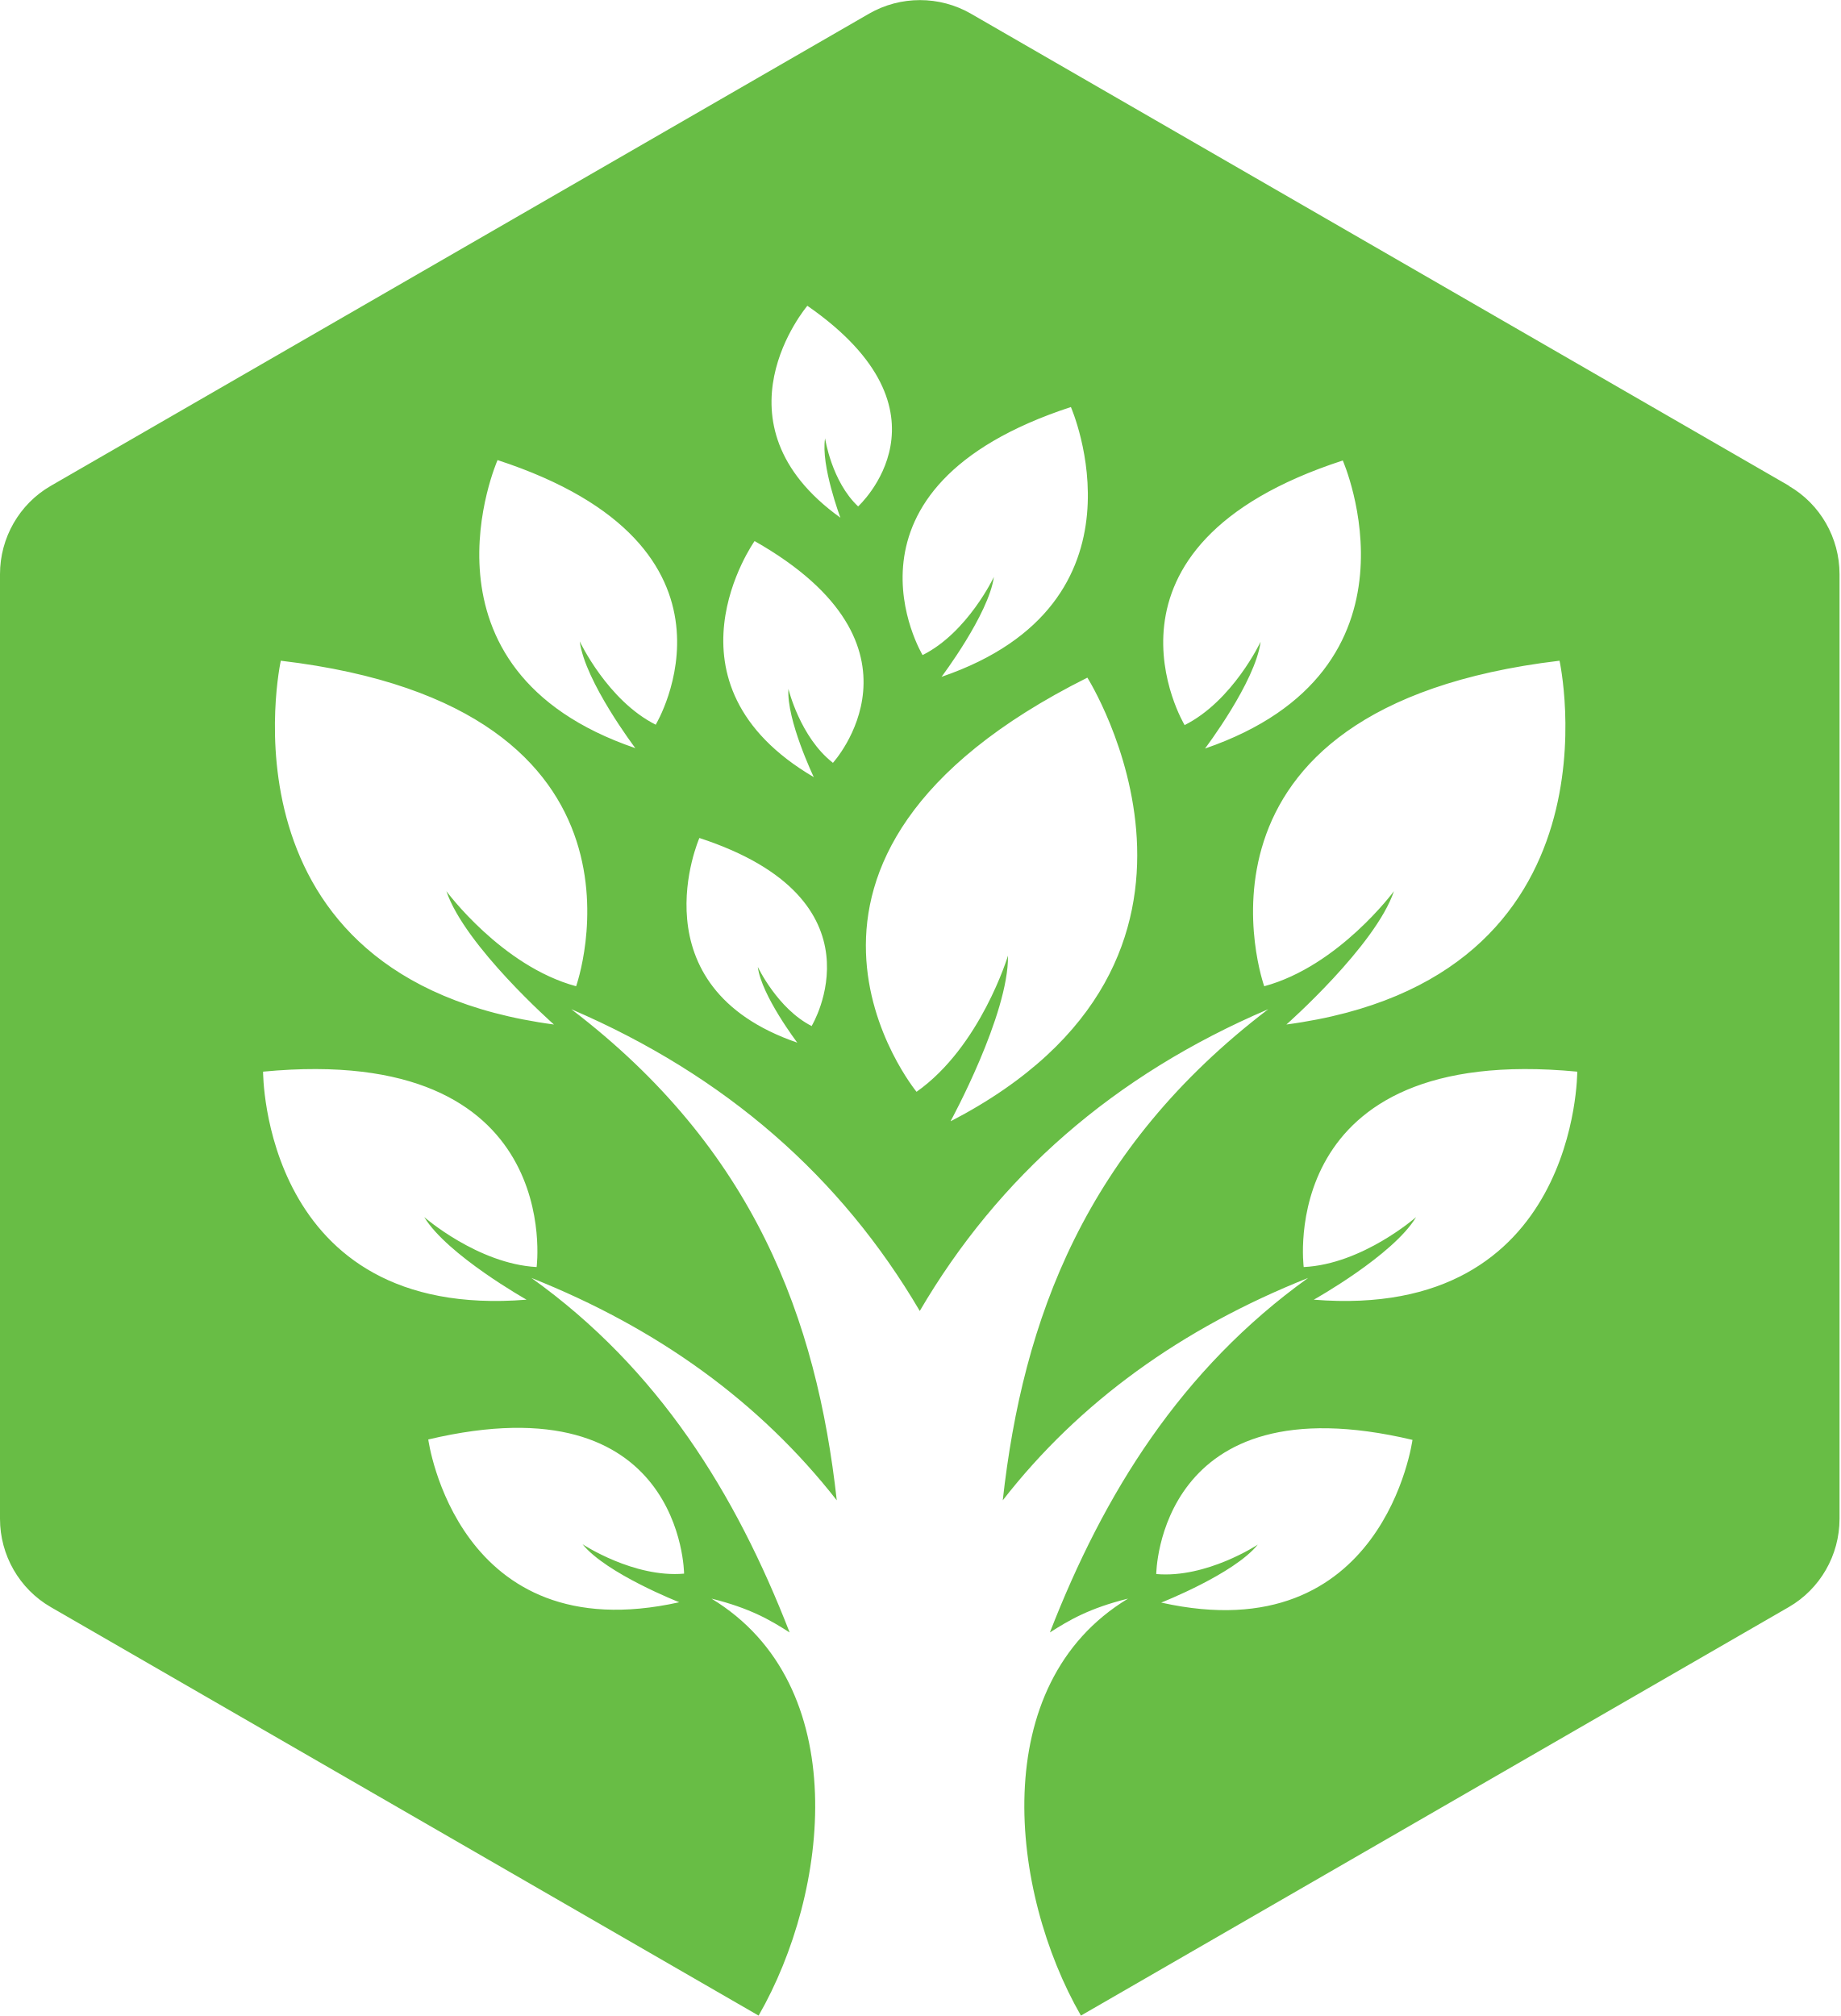
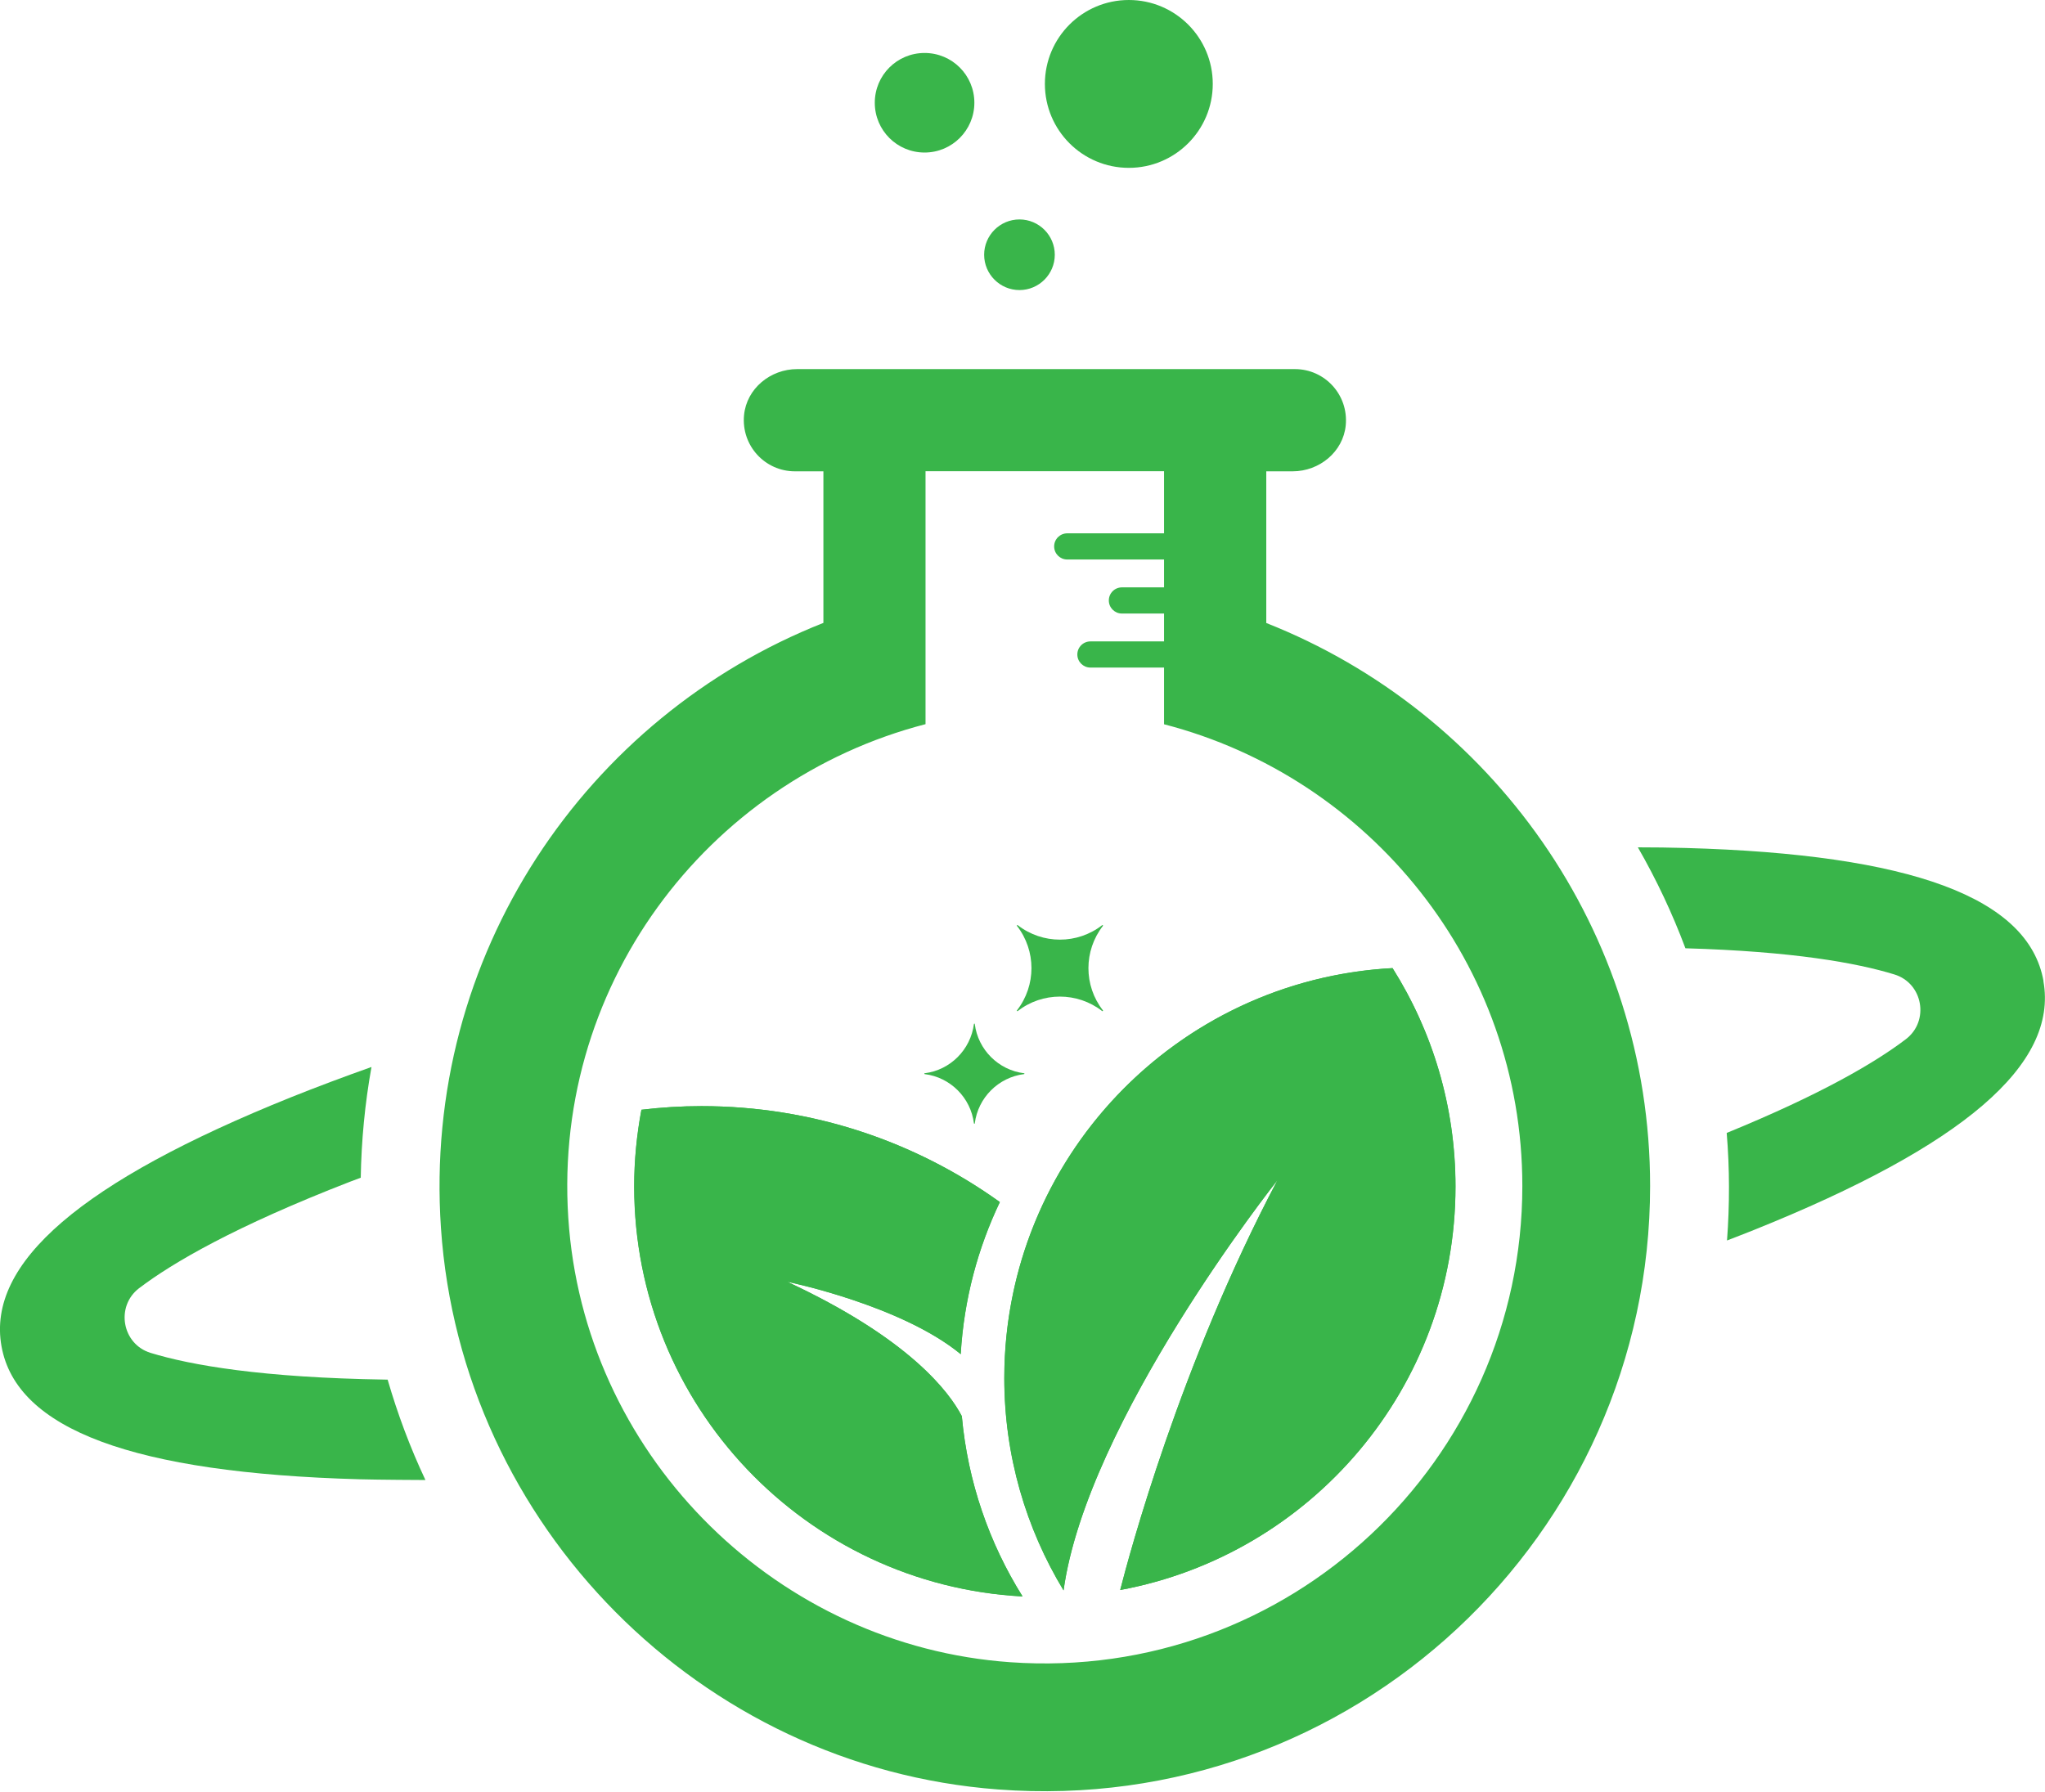
- <svg xmlns="http://www.w3.org/2000/svg" id="Layer_2" viewBox="0 0 45.68 50.04">
+ <svg xmlns="http://www.w3.org/2000/svg" id="Layer_2" data-name="Layer 2" viewBox="0 0 192.23 168.4">
  <defs>
    <style>
      .cls-1 {
-         fill: #68bd45;
+         fill: #39b54a;
      }
    </style>
  </defs>
-   <g id="Layer_1-2" data-name="Layer_1">
-     <path class="cls-1" d="M44.41,12.06L24.1.34c-.78-.45-1.75-.45-2.53,0L1.26,12.06c-.78.45-1.26,1.29-1.26,2.19v23.45c0,.9.48,1.74,1.26,2.19l17.57,10.14c1.76-3.06,2.36-8.21-1.17-10.35.97.24,1.47.54,1.94.84-1.34-3.45-3.25-6.54-6.41-8.8,3.14,1.25,5.67,3.08,7.58,5.52-.5-4.49-2.04-8.72-6.59-12.19,3.84,1.65,6.7,4.17,8.65,7.49,1.95-3.33,4.81-5.85,8.65-7.49-4.55,3.47-6.09,7.7-6.59,12.19,1.9-2.44,4.44-4.27,7.58-5.52-3.16,2.27-5.07,5.35-6.41,8.8.47-.3.97-.6,1.94-.84-3.53,2.13-2.93,7.29-1.17,10.35l17.57-10.14c.78-.45,1.26-1.29,1.26-2.19V14.25c0-.9-.48-1.74-1.26-2.19ZM26.58,10.1s2.14,4.87-3.21,6.7c0,0,1.17-1.55,1.3-2.48,0,0-.65,1.38-1.77,1.94,0,0-2.49-4.14,3.69-6.16ZM20.04,7.59c3.82,2.65,1.26,4.98,1.26,4.98-.66-.62-.82-1.69-.82-1.69-.11.67.38,1.97.38,1.97-3.29-2.36-.82-5.26-.82-5.26ZM16.98,39.06c-1.25.11-2.52-.73-2.52-.73.59.73,2.4,1.44,2.4,1.44-5.52,1.23-6.23-4.04-6.23-4.04,6.32-1.5,6.35,3.33,6.35,3.33ZM13.32,31.45c-1.46-.08-2.79-1.24-2.79-1.24.57.94,2.54,2.05,2.54,2.05-6.56.53-6.54-5.66-6.54-5.66,7.52-.72,6.79,4.85,6.79,4.85ZM14.3,24.48c-1.85-.5-3.22-2.36-3.22-2.36.46,1.36,2.67,3.31,2.67,3.31-8.52-1.14-6.78-9.03-6.78-9.03,9.8,1.16,7.33,8.08,7.33,8.08ZM16.28,17.99c-1.2-.6-1.89-2.07-1.89-2.07.13,1,1.38,2.65,1.38,2.65-5.71-1.95-3.42-7.15-3.42-7.15,6.58,2.15,3.93,6.56,3.93,6.56ZM20.15,25.47c-.85-.43-1.34-1.47-1.34-1.47.09.71.98,1.88.98,1.88-4.05-1.39-2.43-5.08-2.43-5.08,4.68,1.53,2.79,4.66,2.79,4.66ZM20.67,18.93c-.81-.63-1.1-1.83-1.1-1.83-.05.77.63,2.19.63,2.19-3.97-2.33-1.47-5.86-1.47-5.86,4.6,2.61,1.94,5.51,1.94,5.51ZM23.6,27.82s1.44-2.64,1.42-4.1c0,0-.68,2.26-2.27,3.38,0,0-4.76-5.78,4.24-10.28,0,0,4.4,6.97-3.39,11.01ZM29.4,17.99s-2.65-4.42,3.93-6.56c0,0,2.28,5.19-3.42,7.15,0,0,1.25-1.65,1.38-2.65,0,0-.69,1.47-1.89,2.07ZM31.38,24.48s-2.47-6.91,7.33-8.08c0,0,1.74,7.89-6.78,9.03,0,0,2.21-1.95,2.67-3.31,0,0-1.37,1.86-3.22,2.36ZM28.82,39.78s1.81-.71,2.4-1.44c0,0-1.27.84-2.52.73,0,0,.04-4.83,6.36-3.33,0,0-.71,5.27-6.23,4.04ZM32.61,32.26s1.97-1.1,2.54-2.05c0,0-1.33,1.17-2.79,1.24,0,0-.73-5.57,6.79-4.85,0,0,.02,6.19-6.54,5.66Z" />
+   <g id="Layer_1-2" data-name="Layer 1">
+     <path class="cls-1" d="M96.26,100.98c-2.41.3-4.33,2.22-4.63,4.63,0,.05-.08.05-.08,0-.3-2.41-2.21-4.33-4.63-4.63-.05,0-.05-.08,0-.08,2.41-.3,4.32-2.22,4.63-4.63,0-.05.08-.05.08,0,.3,2.41,2.22,4.33,4.63,4.63.05,0,.05.08,0,.08Z" />
+     <path class="cls-1" d="M103.6,95.05c-2.33-1.81-5.61-1.81-7.93,0-.05.04-.11-.02-.07-.07,1.81-2.33,1.81-5.6,0-7.93-.04-.05.02-.11.07-.07,2.33,1.81,5.6,1.81,7.93,0,.05-.04.11.02.07.07-1.81,2.33-1.81,5.61,0,7.93.04.05-.02.11-.07.07Z" />
+     <g>
+       <path class="cls-1" d="M36.43,129.7c-.06,0-.12,0-.18,0-11.62-.18-18.3-1.35-22.09-2.51-2.69-.82-3.32-4.37-1.09-6.08,3.16-2.4,9.02-5.82,19.85-10.02.32-.12.66-.25.99-.37.06-3.49.39-6.97,1.01-10.41-2.62.93-5.15,1.88-7.55,2.84C7.65,111.08-1.26,118.73.14,126.56c1.4,7.83,12.41,11.92,33.66,12.51,1.74.05,5.92.07,6.19.07-1.44-3.06-2.62-6.22-3.55-9.43Z" />
+       <path class="cls-1" d="M192.09,92.23c-1.4-7.83-12.41-11.92-33.66-12.51-1.45-.04-2.95-.06-4.47-.06,1.76,3.06,3.25,6.23,4.47,9.49,10.12.29,16.13,1.38,19.64,2.46,2.69.82,3.32,4.37,1.09,6.08-2.85,2.17-7.92,5.17-16.85,8.82.28,3.37.28,6.75.03,10.11.85-.33,1.69-.65,2.51-.98,19.72-7.92,28.63-15.57,27.23-23.4Z" />
+     </g>
+     <circle class="cls-1" cx="106.11" cy="7.89" r="7.89" />
+     <path class="cls-1" d="M91.59,9.66c0,2.58-2.09,4.68-4.68,4.68s-4.68-2.09-4.68-4.68,2.09-4.68,4.68-4.68,4.68,2.09,4.68,4.68Z" />
+     <path class="cls-1" d="M99.15,23.95c0,1.83-1.49,3.32-3.32,3.32s-3.32-1.49-3.32-3.32,1.49-3.32,3.32-3.32,3.32,1.49,3.32,3.32Z" />
+     <g>
+       <path class="cls-1" d="M90.4,133.12c-1.2-2.29-4.97-7.3-16.42-12.63,0,0,10.71,2.19,16.33,6.82.3-5.1,1.59-9.92,3.68-14.3-7.9-5.67-17.58-9.02-28.05-9.02-1.91,0-3.79.12-5.64.34-.44,2.34-.68,4.75-.68,7.21,0,20.61,16.16,37.45,36.5,38.54-3.13-5-5.15-10.77-5.71-16.96Z" />
+       <path class="cls-1" d="M130.9,91.01c-20.34,1.09-36.49,17.93-36.49,38.54,0,7.31,2.04,14.13,5.57,19.96,2.21-16.02,20.11-38.57,20.11-38.57-9.16,17.32-13.95,35.26-14.79,38.54,17.93-3.33,31.52-19.04,31.52-37.94,0-7.55-2.17-14.58-5.92-20.53Z" />
+     </g>
+     <g>
+       <path class="cls-1" d="M96.11,150.09c-20.34-1.09-36.5-17.93-36.5-38.54,0-2.47.24-4.88.68-7.22,1.85-.22,3.73-.34,5.64-.34,10.47,0,20.15,3.35,28.05,9.02-2.07,4.34-3.36,9.13-3.67,14.17,0,.04,0,.09,0,.13-.02-.02-.04-.03-.06-.05-5.46-4.45-15.6-6.62-16.23-6.75l1.02.49c10.63,5.13,14.21,9.9,15.37,12.13.56,6.19,2.58,11.96,5.71,16.96Z" />
+       <path class="cls-1" d="M136.81,111.55c0,18.89-13.58,34.61-31.51,37.93.83-3.27,5.63-21.2,14.77-38.51-.55.68-17.92,22.78-20.1,38.55-3.53-5.83-5.57-12.65-5.57-19.96,0-2.77.29-5.46.85-8.07h0c3.57-16.78,18.04-29.53,35.65-30.47,3.74,5.94,5.91,12.98,5.91,20.53Z" />
+     </g>
+     <path class="cls-1" d="M119.03,58.57v-14.26h2.48c2.51,0,4.75-1.83,4.99-4.33.27-2.87-1.97-5.28-4.78-5.28h-46.79c-2.51,0-4.75,1.83-4.99,4.33-.27,2.87,1.97,5.28,4.78,5.28h2.68v14.25c-22.25,8.78-37.69,31.19-35.95,56.89,1.9,27.98,24.39,50.67,52.35,52.78,33.36,2.53,61.31-23.9,61.31-56.73,0-24.03-14.98-44.6-36.08-52.93ZM94.97,156.27c-21.79-1.54-39.55-18.97-41.47-40.73-1.99-22.62,12.93-42.14,33.5-47.46v-23.78h22.42v5.84h-9.1c-.68,0-1.23.55-1.23,1.23h0c0,.68.55,1.23,1.23,1.23h9.1v2.62h-3.96c-.68,0-1.23.55-1.23,1.23h0c0,.68.55,1.23,1.23,1.23h3.96v2.62h-6.92c-.68,0-1.23.55-1.23,1.23h0c0,.68.55,1.23,1.23,1.23h6.92v5.33c19.33,5,33.68,22.53,33.68,43.41,0,25.82-21.92,46.62-48.13,44.77Z" />
  </g>
</svg>
